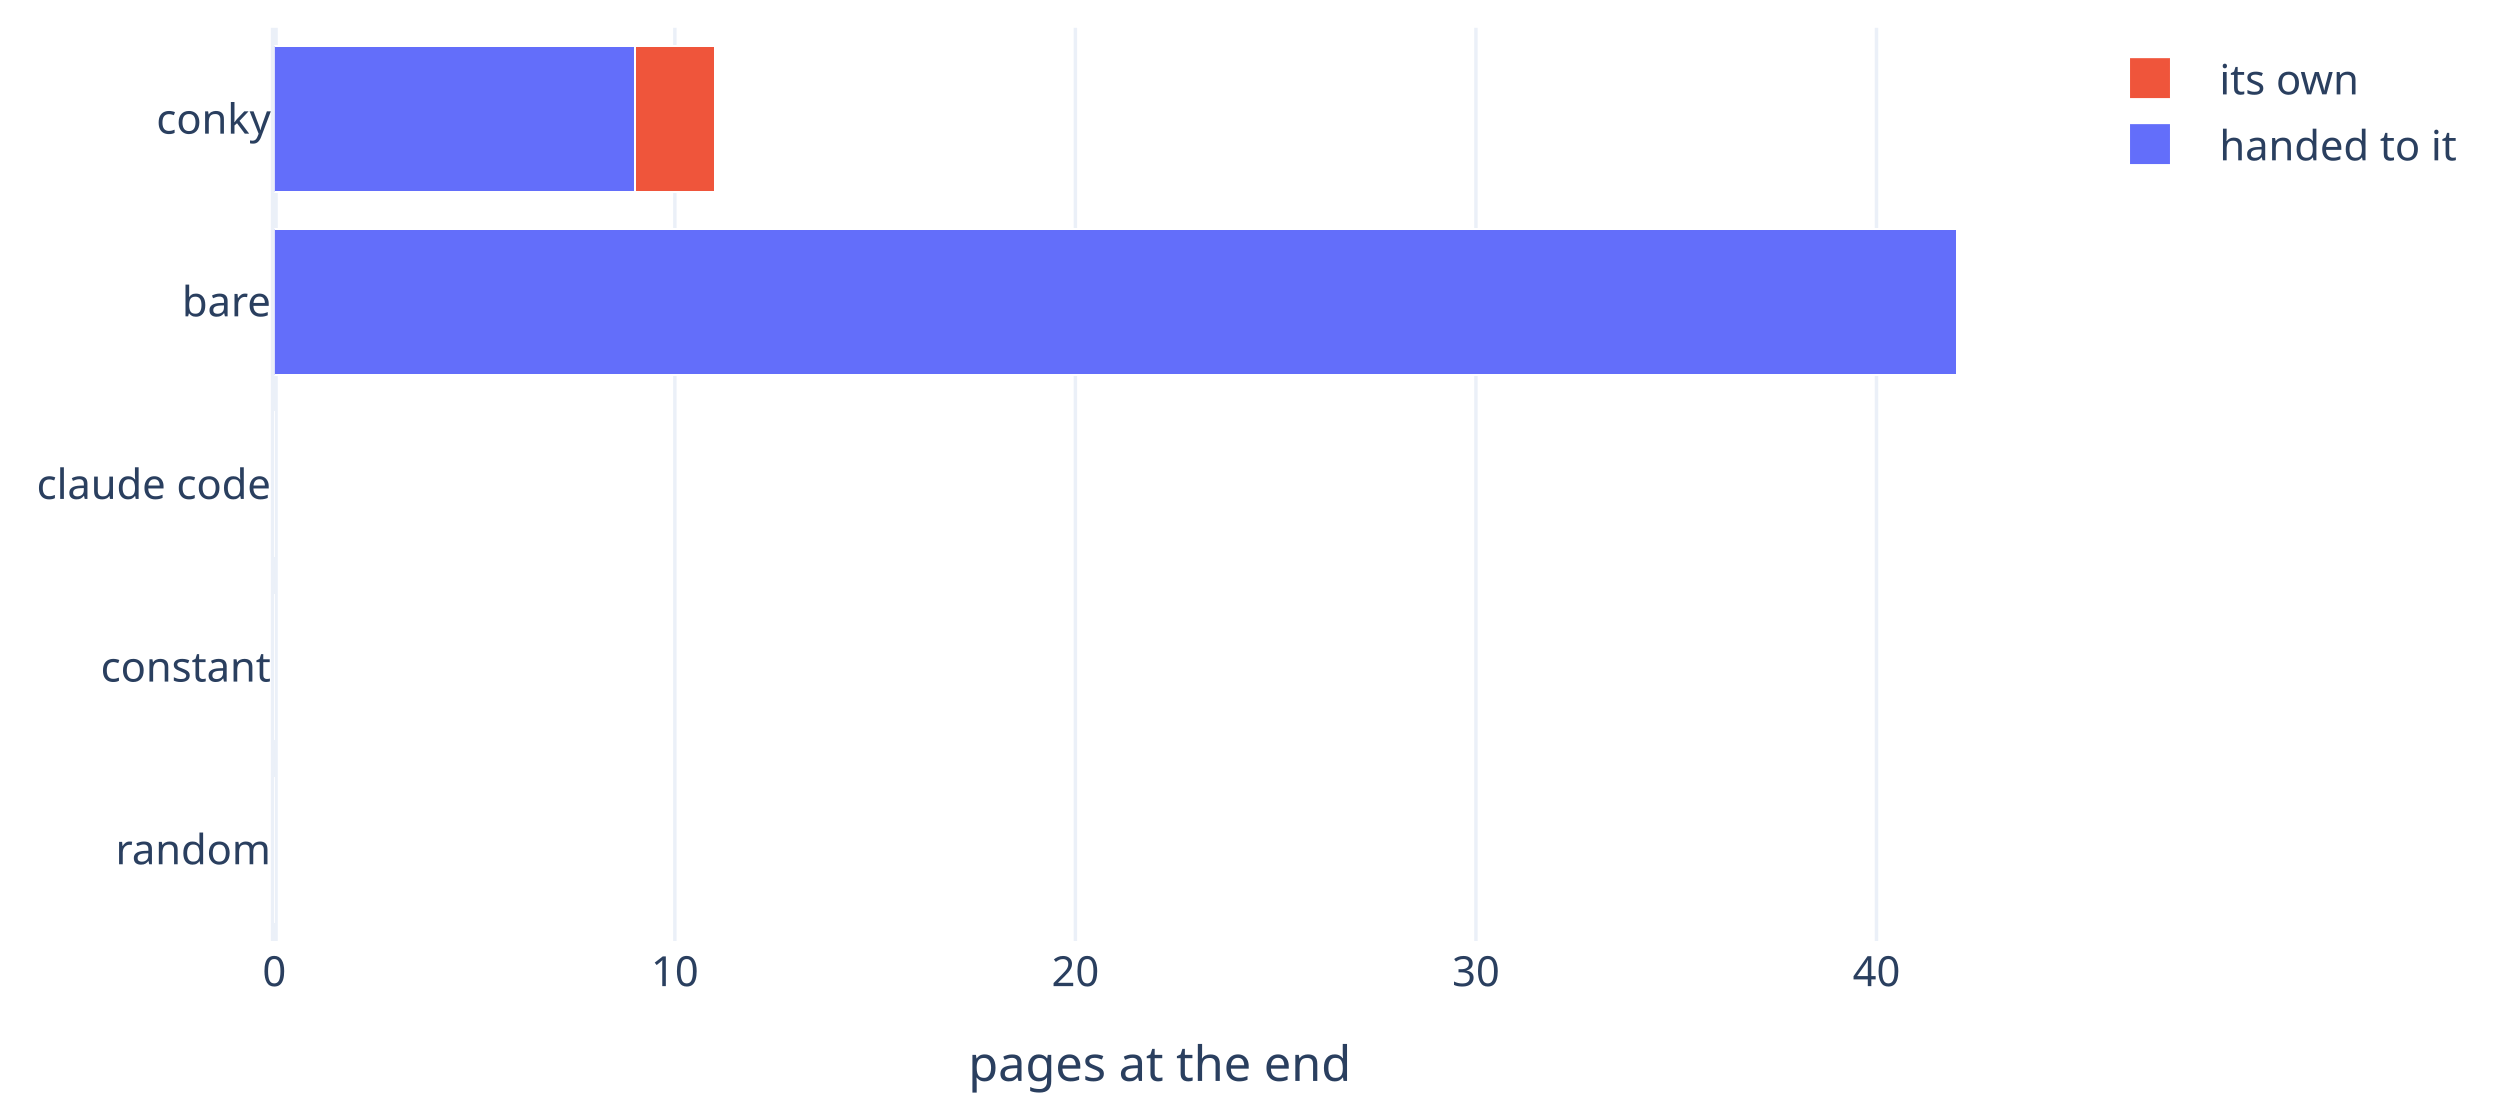
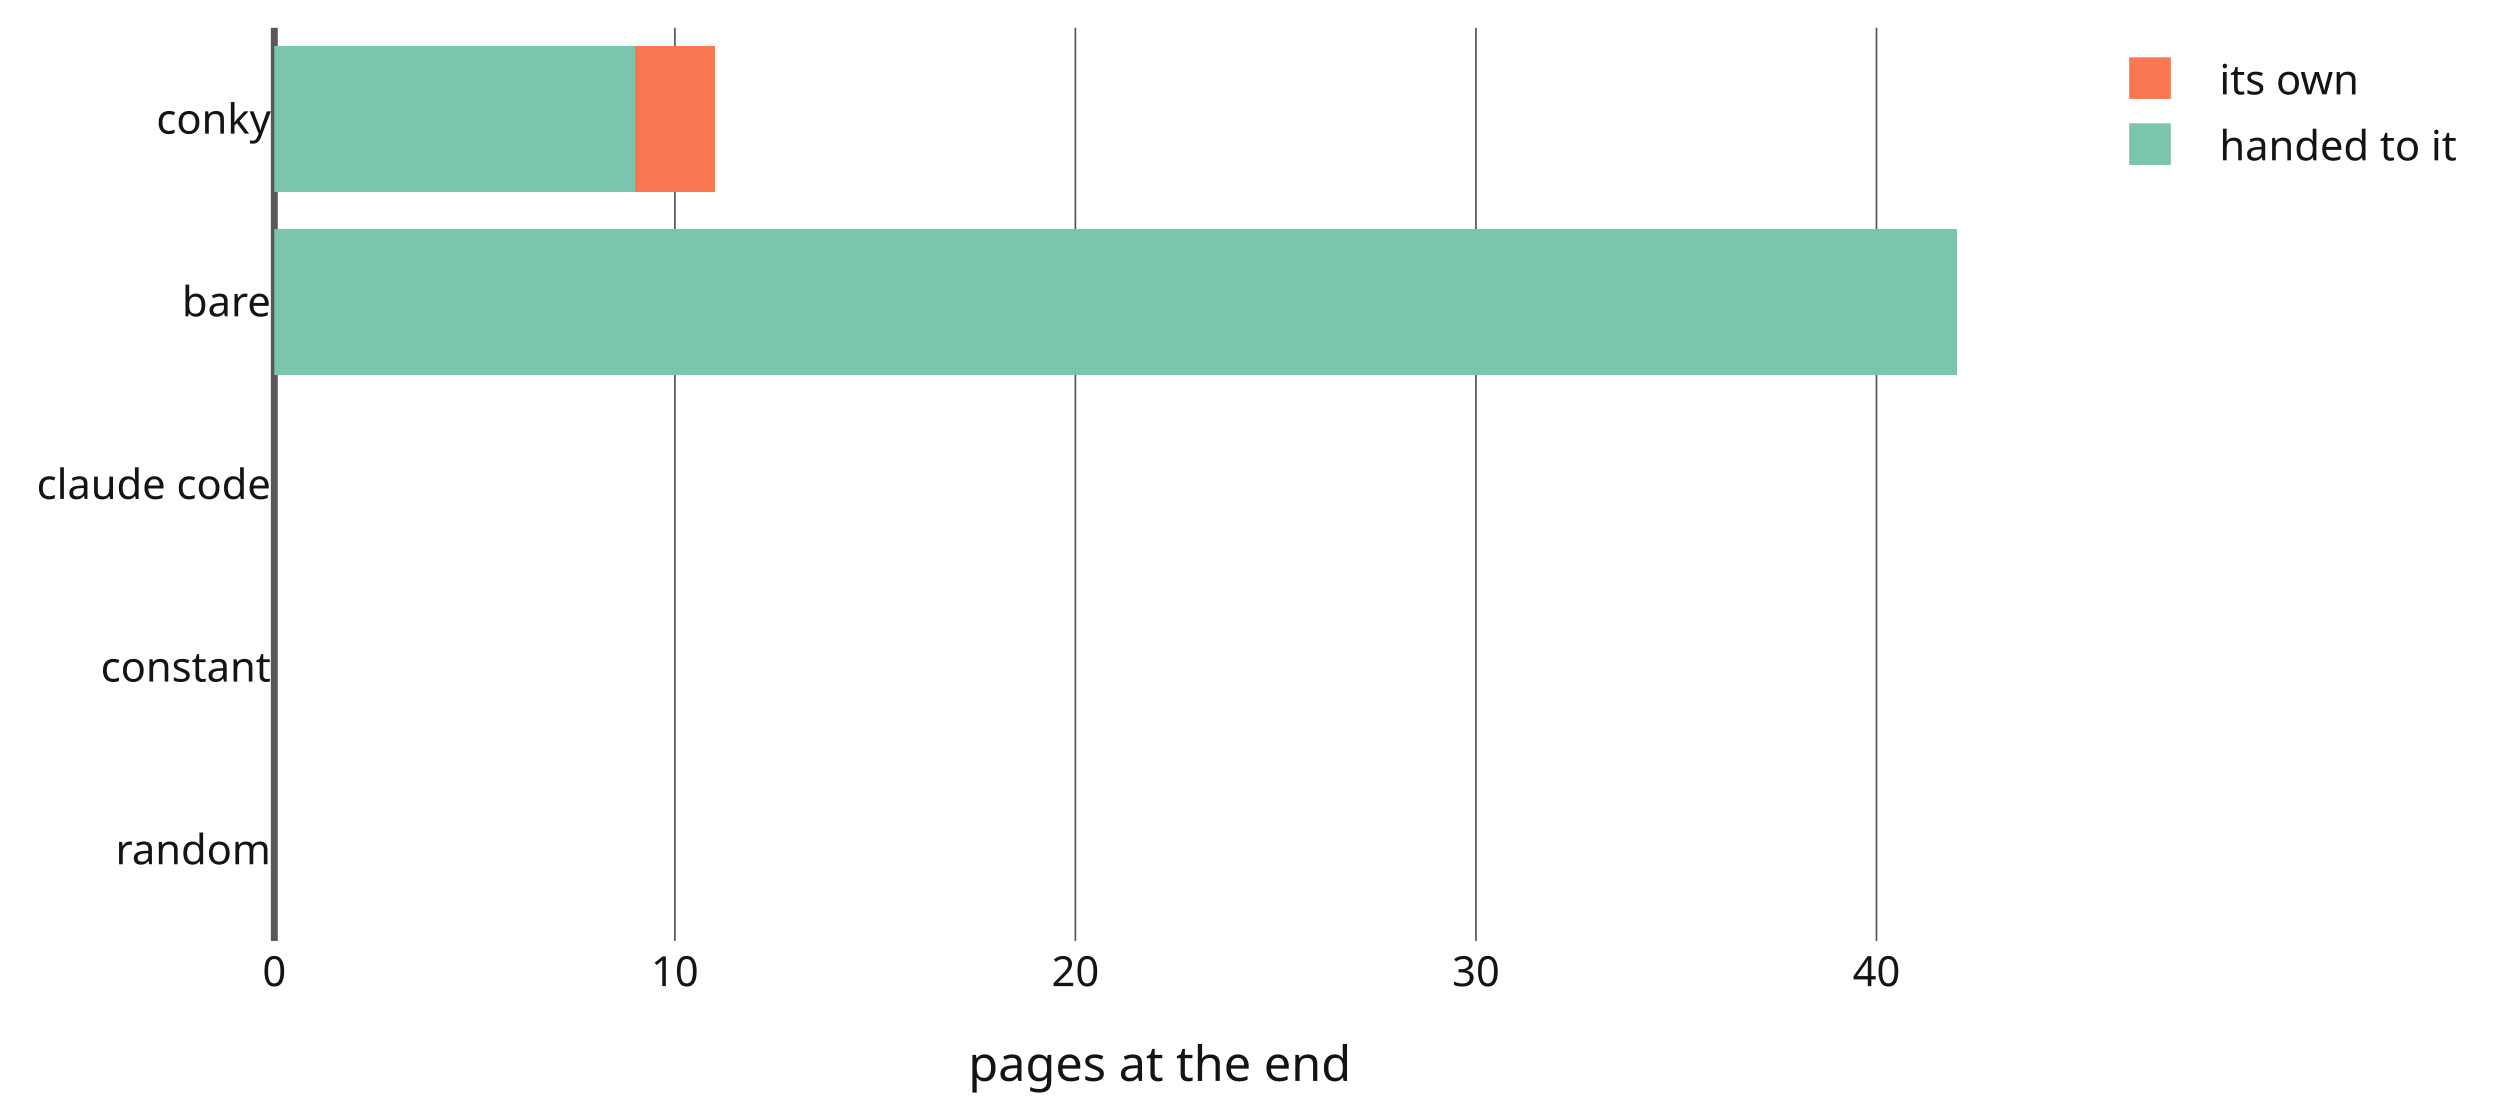
<svg xmlns="http://www.w3.org/2000/svg" class="main-svg" width="720" height="320" style="" viewBox="0 0 720 320" font-family="-apple-system, BlinkMacSystemFont, &quot;Segoe UI&quot;, &quot;Noto Sans&quot;, Helvetica, Arial, sans-serif">
  <rect x="0" y="0" width="720" height="320" style="fill: rgb(0, 0, 0); fill-opacity: 0;" />
  <defs id="defs-became-light">
    <g class="clips">
      <clipPath id="clipbecame-lightxyplot" class="plotclip">
        <rect width="510" height="263" />
      </clipPath>
      <clipPath class="axesclip" id="clipbecame-lightx">
        <rect x="79" y="0" width="510" height="320" />
      </clipPath>
      <clipPath class="axesclip" id="clipbecame-lighty">
        <rect x="0" y="8" width="720" height="263" />
      </clipPath>
      <clipPath class="axesclip" id="clipbecame-lightxy">
        <rect x="79" y="8" width="510" height="263" />
      </clipPath>
    </g>
    <g class="gradients" />
    <g class="patterns" />
  </defs>
  <g class="bglayer">
    <rect class="bg" x="79" y="8" width="510" height="263" style="fill: rgb(0, 0, 0); fill-opacity: 0; stroke-width: 0;" />
  </g>
  <g class="layer-below">
    <g class="imagelayer" />
    <g class="shapelayer" />
  </g>
  <g class="cartesianlayer">
    <g class="subplot xy">
      <g class="layer-subplot">
        <g class="shapelayer" />
        <g class="imagelayer" />
      </g>
      <g class="minor-gridlayer">
        <g class="x" />
        <g class="y" />
      </g>
      <g class="gridlayer">
        <g class="x">
-           <path class="xgrid crisp" transform="translate(194.36,0)" d="M0,8v263" style="stroke: rgb(235, 240, 248); stroke-opacity: 1; stroke-width: 1px;" />
-           <path class="xgrid crisp" transform="translate(309.71,0)" d="M0,8v263" style="stroke: rgb(235, 240, 248); stroke-opacity: 1; stroke-width: 1px;" />
-           <path class="xgrid crisp" transform="translate(425.07,0)" d="M0,8v263" style="stroke: rgb(235, 240, 248); stroke-opacity: 1; stroke-width: 1px;" />
-           <path class="xgrid crisp" transform="translate(540.43,0)" d="M0,8v263" style="stroke: rgb(235, 240, 248); stroke-opacity: 1; stroke-width: 1px;" />
+           <path class="xgrid crisp" transform="translate(194.36,0)" d="M0,8v263" style="stroke: rgb(89, 88, 84); stroke-opacity: 1; stroke-width: 0.5px;" />
+           <path class="xgrid crisp" transform="translate(309.71,0)" d="M0,8v263" style="stroke: rgb(89, 88, 84); stroke-opacity: 1; stroke-width: 0.5px;" />
+           <path class="xgrid crisp" transform="translate(425.07,0)" d="M0,8v263" style="stroke: rgb(89, 88, 84); stroke-opacity: 1; stroke-width: 0.5px;" />
+           <path class="xgrid crisp" transform="translate(540.43,0)" d="M0,8v263" style="stroke: rgb(89, 88, 84); stroke-opacity: 1; stroke-width: 0.5px;" />
        </g>
        <g class="y" />
      </g>
      <g class="zerolinelayer">
-         <path class="xzl zl crisp" transform="translate(79,0)" d="M0,8v263" style="stroke: rgb(235, 240, 248); stroke-opacity: 1; stroke-width: 2px;" />
+         <path class="xzl zl crisp" transform="translate(79,0)" d="M0,8v263" style="stroke: rgb(89, 88, 84); stroke-opacity: 1; stroke-width: 2px;" />
      </g>
      <g class="layer-between">
        <g class="shapelayer" />
        <g class="imagelayer" />
      </g>
      <path class="xlines-below" />
      <path class="ylines-below" />
      <g class="overlines-below" />
      <g class="xaxislayer-below" />
      <g class="yaxislayer-below" />
      <g class="overaxes-below" />
      <g class="overplot">
        <g class="xy" transform="translate(79,8)" clip-path="url(#clipbecame-lightxyplot)">
          <g class="barlayer mlayer">
            <g class="trace bars" shape-rendering="crispEdges" style="opacity: 1;">
              <g class="points">
                <g class="point">
-                   <path d="M0,5.26V47.34H103.82V5.26Z" style="vector-effect: none; opacity: 1; stroke-width: 0.5px; fill: rgb(99, 110, 250); fill-opacity: 1; stroke: rgb(255, 255, 255); stroke-opacity: 1;" />
-                 </g>
-                 <g class="point">
-                   <path d="M0,57.86V99.94H484.5V57.86Z" style="vector-effect: none; opacity: 1; stroke-width: 0.5px; fill: rgb(99, 110, 250); fill-opacity: 1; stroke: rgb(255, 255, 255); stroke-opacity: 1;" />
-                 </g>
-                 <g class="point">
-                   <path d="M0,110.46V152.54H0V110.46Z" style="vector-effect: none; opacity: 1; stroke-width: 0.5px; fill: rgb(99, 110, 250); fill-opacity: 1; stroke: rgb(255, 255, 255); stroke-opacity: 1;" />
-                 </g>
-                 <g class="point">
-                   <path d="M0,163.06V205.14H0V163.06Z" style="vector-effect: none; opacity: 1; stroke-width: 0.5px; fill: rgb(99, 110, 250); fill-opacity: 1; stroke: rgb(255, 255, 255); stroke-opacity: 1;" />
-                 </g>
-                 <g class="point">
-                   <path d="M0,215.66V257.74H0V215.66Z" style="vector-effect: none; opacity: 1; stroke-width: 0.5px; fill: rgb(99, 110, 250); fill-opacity: 1; stroke: rgb(255, 255, 255); stroke-opacity: 1;" />
+                   <path d="M0,5.26V47.34H103.82V5.26Z" style="vector-effect: none; opacity: 1; stroke-width: 0px; fill: rgb(123, 197, 175); fill-opacity: 1;" />
+                 </g>
+                 <g class="point">
+                   <path d="M0,57.86V99.94H484.5V57.86Z" style="vector-effect: none; opacity: 1; stroke-width: 0px; fill: rgb(123, 197, 175); fill-opacity: 1;" />
+                 </g>
+                 <g class="point">
+                   <path d="M0,0Z" style="vector-effect: none; opacity: 1; stroke-width: 0px; fill: rgb(123, 197, 175); fill-opacity: 1;" />
+                 </g>
+                 <g class="point">
+                   <path d="M0,0Z" style="vector-effect: none; opacity: 1; stroke-width: 0px; fill: rgb(123, 197, 175); fill-opacity: 1;" />
+                 </g>
+                 <g class="point">
+                   <path d="M0,0Z" style="vector-effect: none; opacity: 1; stroke-width: 0px; fill: rgb(123, 197, 175); fill-opacity: 1;" />
                </g>
              </g>
            </g>
            <g class="trace bars" shape-rendering="crispEdges" style="opacity: 1;">
              <g class="points">
                <g class="point">
-                   <path d="M103.82,5.26V47.34H126.89V5.26Z" style="vector-effect: none; opacity: 1; stroke-width: 0.5px; fill: rgb(239, 85, 59); fill-opacity: 1; stroke: rgb(255, 255, 255); stroke-opacity: 1;" />
-                 </g>
-                 <g class="point">
-                   <path d="M484.5,57.86V99.94H484.5V57.86Z" style="vector-effect: none; opacity: 1; stroke-width: 0.5px; fill: rgb(239, 85, 59); fill-opacity: 1; stroke: rgb(255, 255, 255); stroke-opacity: 1;" />
-                 </g>
-                 <g class="point">
-                   <path d="M0,110.46V152.54H0V110.46Z" style="vector-effect: none; opacity: 1; stroke-width: 0.5px; fill: rgb(239, 85, 59); fill-opacity: 1; stroke: rgb(255, 255, 255); stroke-opacity: 1;" />
-                 </g>
-                 <g class="point">
-                   <path d="M0,163.06V205.14H0V163.06Z" style="vector-effect: none; opacity: 1; stroke-width: 0.5px; fill: rgb(239, 85, 59); fill-opacity: 1; stroke: rgb(255, 255, 255); stroke-opacity: 1;" />
-                 </g>
-                 <g class="point">
-                   <path d="M0,215.66V257.74H0V215.66Z" style="vector-effect: none; opacity: 1; stroke-width: 0.5px; fill: rgb(239, 85, 59); fill-opacity: 1; stroke: rgb(255, 255, 255); stroke-opacity: 1;" />
+                   <path d="M103.82,5.26V47.34H126.89V5.26Z" style="vector-effect: none; opacity: 1; stroke-width: 0px; fill: rgb(250, 120, 81); fill-opacity: 1;" />
+                 </g>
+                 <g class="point">
+                   <path d="M0,0Z" style="vector-effect: none; opacity: 1; stroke-width: 0px; fill: rgb(250, 120, 81); fill-opacity: 1;" />
+                 </g>
+                 <g class="point">
+                   <path d="M0,0Z" style="vector-effect: none; opacity: 1; stroke-width: 0px; fill: rgb(250, 120, 81); fill-opacity: 1;" />
+                 </g>
+                 <g class="point">
+                   <path d="M0,0Z" style="vector-effect: none; opacity: 1; stroke-width: 0px; fill: rgb(250, 120, 81); fill-opacity: 1;" />
+                 </g>
+                 <g class="point">
+                   <path d="M0,0Z" style="vector-effect: none; opacity: 1; stroke-width: 0px; fill: rgb(250, 120, 81); fill-opacity: 1;" />
                </g>
              </g>
            </g>
          </g>
        </g>
      </g>
      <g class="zerolinelayer-above" />
      <path class="xlines-above crisp" d="M0,0" style="fill: none;" />
      <path class="ylines-above crisp" d="M0,0" style="fill: none;" />
      <g class="overlines-above" />
      <g class="xaxislayer-above">
        <g class="xtick">
-           <text text-anchor="middle" x="0" y="284" transform="translate(79,0)" style="font-size: 12px; fill: rgb(42, 63, 95); fill-opacity: 1; white-space: pre;">0</text>
-         </g>
-         <g class="xtick">
-           <text text-anchor="middle" x="0" y="284" style="font-size: 12px; fill: rgb(42, 63, 95); fill-opacity: 1; white-space: pre;" transform="translate(194.36,0)">10</text>
-         </g>
-         <g class="xtick">
-           <text text-anchor="middle" x="0" y="284" style="font-size: 12px; fill: rgb(42, 63, 95); fill-opacity: 1; white-space: pre;" transform="translate(309.71,0)">20</text>
-         </g>
-         <g class="xtick">
-           <text text-anchor="middle" x="0" y="284" style="font-size: 12px; fill: rgb(42, 63, 95); fill-opacity: 1; white-space: pre;" transform="translate(425.07,0)">30</text>
-         </g>
-         <g class="xtick">
-           <text text-anchor="middle" x="0" y="284" style="font-size: 12px; fill: rgb(42, 63, 95); fill-opacity: 1; white-space: pre;" transform="translate(540.43,0)">40</text>
+           <text text-anchor="middle" x="0" y="284" transform="translate(79,0)" style="font-size: 12px; fill: rgb(20, 20, 19); fill-opacity: 1; white-space: pre;">0</text>
+         </g>
+         <g class="xtick">
+           <text text-anchor="middle" x="0" y="284" style="font-size: 12px; fill: rgb(20, 20, 19); fill-opacity: 1; white-space: pre;" transform="translate(194.36,0)">10</text>
+         </g>
+         <g class="xtick">
+           <text text-anchor="middle" x="0" y="284" style="font-size: 12px; fill: rgb(20, 20, 19); fill-opacity: 1; white-space: pre;" transform="translate(309.71,0)">20</text>
+         </g>
+         <g class="xtick">
+           <text text-anchor="middle" x="0" y="284" style="font-size: 12px; fill: rgb(20, 20, 19); fill-opacity: 1; white-space: pre;" transform="translate(425.07,0)">30</text>
+         </g>
+         <g class="xtick">
+           <text text-anchor="middle" x="0" y="284" style="font-size: 12px; fill: rgb(20, 20, 19); fill-opacity: 1; white-space: pre;" transform="translate(540.43,0)">40</text>
        </g>
      </g>
      <g class="yaxislayer-above">
        <g class="ytick">
-           <text text-anchor="end" x="78" y="4.2" transform="translate(0,244.7)" style="font-size: 12px; fill: rgb(42, 63, 95); fill-opacity: 1; white-space: pre;">random</text>
-         </g>
-         <g class="ytick">
-           <text text-anchor="end" x="78" y="4.2" transform="translate(0,192.1)" style="font-size: 12px; fill: rgb(42, 63, 95); fill-opacity: 1; white-space: pre;">constant</text>
-         </g>
-         <g class="ytick">
-           <text text-anchor="end" x="78" y="4.2" transform="translate(0,139.5)" style="font-size: 12px; fill: rgb(42, 63, 95); fill-opacity: 1; white-space: pre;">claude code</text>
-         </g>
-         <g class="ytick">
-           <text text-anchor="end" x="78" y="4.2" transform="translate(0,86.9)" style="font-size: 12px; fill: rgb(42, 63, 95); fill-opacity: 1; white-space: pre;">bare</text>
-         </g>
-         <g class="ytick">
-           <text text-anchor="end" x="78" y="4.2" transform="translate(0,34.3)" style="font-size: 12px; fill: rgb(42, 63, 95); fill-opacity: 1; white-space: pre;">conky</text>
+           <text text-anchor="end" x="78" y="4.2" transform="translate(0,244.7)" style="font-size: 12px; fill: rgb(20, 20, 19); fill-opacity: 1; white-space: pre;">random</text>
+         </g>
+         <g class="ytick">
+           <text text-anchor="end" x="78" y="4.2" transform="translate(0,192.1)" style="font-size: 12px; fill: rgb(20, 20, 19); fill-opacity: 1; white-space: pre;">constant</text>
+         </g>
+         <g class="ytick">
+           <text text-anchor="end" x="78" y="4.2" transform="translate(0,139.5)" style="font-size: 12px; fill: rgb(20, 20, 19); fill-opacity: 1; white-space: pre;">claude code</text>
+         </g>
+         <g class="ytick">
+           <text text-anchor="end" x="78" y="4.2" transform="translate(0,86.9)" style="font-size: 12px; fill: rgb(20, 20, 19); fill-opacity: 1; white-space: pre;">bare</text>
+         </g>
+         <g class="ytick">
+           <text text-anchor="end" x="78" y="4.2" transform="translate(0,34.3)" style="font-size: 12px; fill: rgb(20, 20, 19); fill-opacity: 1; white-space: pre;">conky</text>
        </g>
      </g>
      <g class="overaxes-above" />
    </g>
  </g>
  <g class="polarlayer" />
  <g class="smithlayer" />
  <g class="ternarylayer" />
  <g class="geolayer" />
  <g class="funnelarealayer" />
  <g class="pielayer" />
  <g class="iciclelayer" />
  <g class="treemaplayer" />
  <g class="sunburstlayer" />
  <g class="glimages" />
  <defs id="topdefs-became-light">
    <g class="clips" />
    <clipPath id="legendbecame-light">
      <rect width="113" height="48" x="0" y="0" />
    </clipPath>
  </defs>
  <g class="layer-above">
    <g class="imagelayer" />
    <g class="shapelayer" />
  </g>
  <g class="infolayer">
    <g class="legend" pointer-events="all" transform="translate(599.2,8)">
      <rect class="bg" shape-rendering="crispEdges" style="stroke: rgb(68, 68, 68); stroke-opacity: 1; fill: rgb(0, 0, 0); fill-opacity: 0; stroke-width: 0px;" width="113" height="48" x="0" y="0" />
      <g class="scrollbox" transform="" clip-path="url(#legendbecame-light)">
        <g class="groups">
          <g class="traces" transform="translate(0,14.5)" style="opacity: 1;">
-             <text class="legendtext" text-anchor="start" x="40" y="4.68" style="font-size: 12px; fill: rgb(42, 63, 95); fill-opacity: 1; white-space: pre;">its own</text>
+             <text class="legendtext" text-anchor="start" x="40" y="4.68" style="font-size: 12px; fill: rgb(20, 20, 19); fill-opacity: 1; white-space: pre;">its own</text>
            <g class="layers" style="opacity: 1;">
              <g class="legendfill" />
              <g class="legendlines" />
              <g class="legendsymbols">
                <g class="legendpoints">
-                   <path class="legendundefined" d="M6,6H-6V-6H6Z" transform="translate(20,0)" style="stroke-width: 0.5px; fill: rgb(239, 85, 59); fill-opacity: 1; stroke: rgb(255, 255, 255); stroke-opacity: 1;" />
+                   <path class="legendundefined" d="M6,6H-6V-6H6Z" transform="translate(20,0)" style="stroke-width: 0px; fill: rgb(250, 120, 81); fill-opacity: 1;" />
                </g>
              </g>
            </g>
            <rect class="legendtoggle" x="0" y="-9.5" width="107.275" height="19" style="fill: rgb(0, 0, 0); fill-opacity: 0;" />
          </g>
          <g class="traces" transform="translate(0,33.5)" style="opacity: 1;">
-             <text class="legendtext" text-anchor="start" x="40" y="4.68" style="font-size: 12px; fill: rgb(42, 63, 95); fill-opacity: 1; white-space: pre;">handed to it</text>
+             <text class="legendtext" text-anchor="start" x="40" y="4.68" style="font-size: 12px; fill: rgb(20, 20, 19); fill-opacity: 1; white-space: pre;">handed to it</text>
            <g class="layers" style="opacity: 1;">
              <g class="legendfill" />
              <g class="legendlines" />
              <g class="legendsymbols">
                <g class="legendpoints">
-                   <path class="legendundefined" d="M6,6H-6V-6H6Z" transform="translate(20,0)" style="stroke-width: 0.5px; fill: rgb(99, 110, 250); fill-opacity: 1; stroke: rgb(255, 255, 255); stroke-opacity: 1;" />
+                   <path class="legendundefined" d="M6,6H-6V-6H6Z" transform="translate(20,0)" style="stroke-width: 0px; fill: rgb(123, 197, 175); fill-opacity: 1;" />
                </g>
              </g>
            </g>
            <rect class="legendtoggle" x="0" y="-9.5" width="107.275" height="19" style="fill: rgb(0, 0, 0); fill-opacity: 0;" />
          </g>
        </g>
      </g>
      <rect class="scrollbar" rx="20" ry="3" width="0" height="0" style="fill: rgb(128, 139, 164); fill-opacity: 1;" x="0" y="0" />
    </g>
    <g class="g-gtitle" />
    <g class="g-xtitle">
-       <text class="xtitle" x="334" y="311.3" text-anchor="middle" style="opacity: 1; font-size: 14px; fill: rgb(42, 63, 95); fill-opacity: 1; white-space: pre;">pages at the end</text>
+       <text class="xtitle" x="334" y="311.3" text-anchor="middle" style="opacity: 1; font-size: 14px; fill: rgb(20, 20, 19); fill-opacity: 1; white-space: pre;">pages at the end</text>
    </g>
    <g class="g-ytitle" />
  </g>
</svg>
